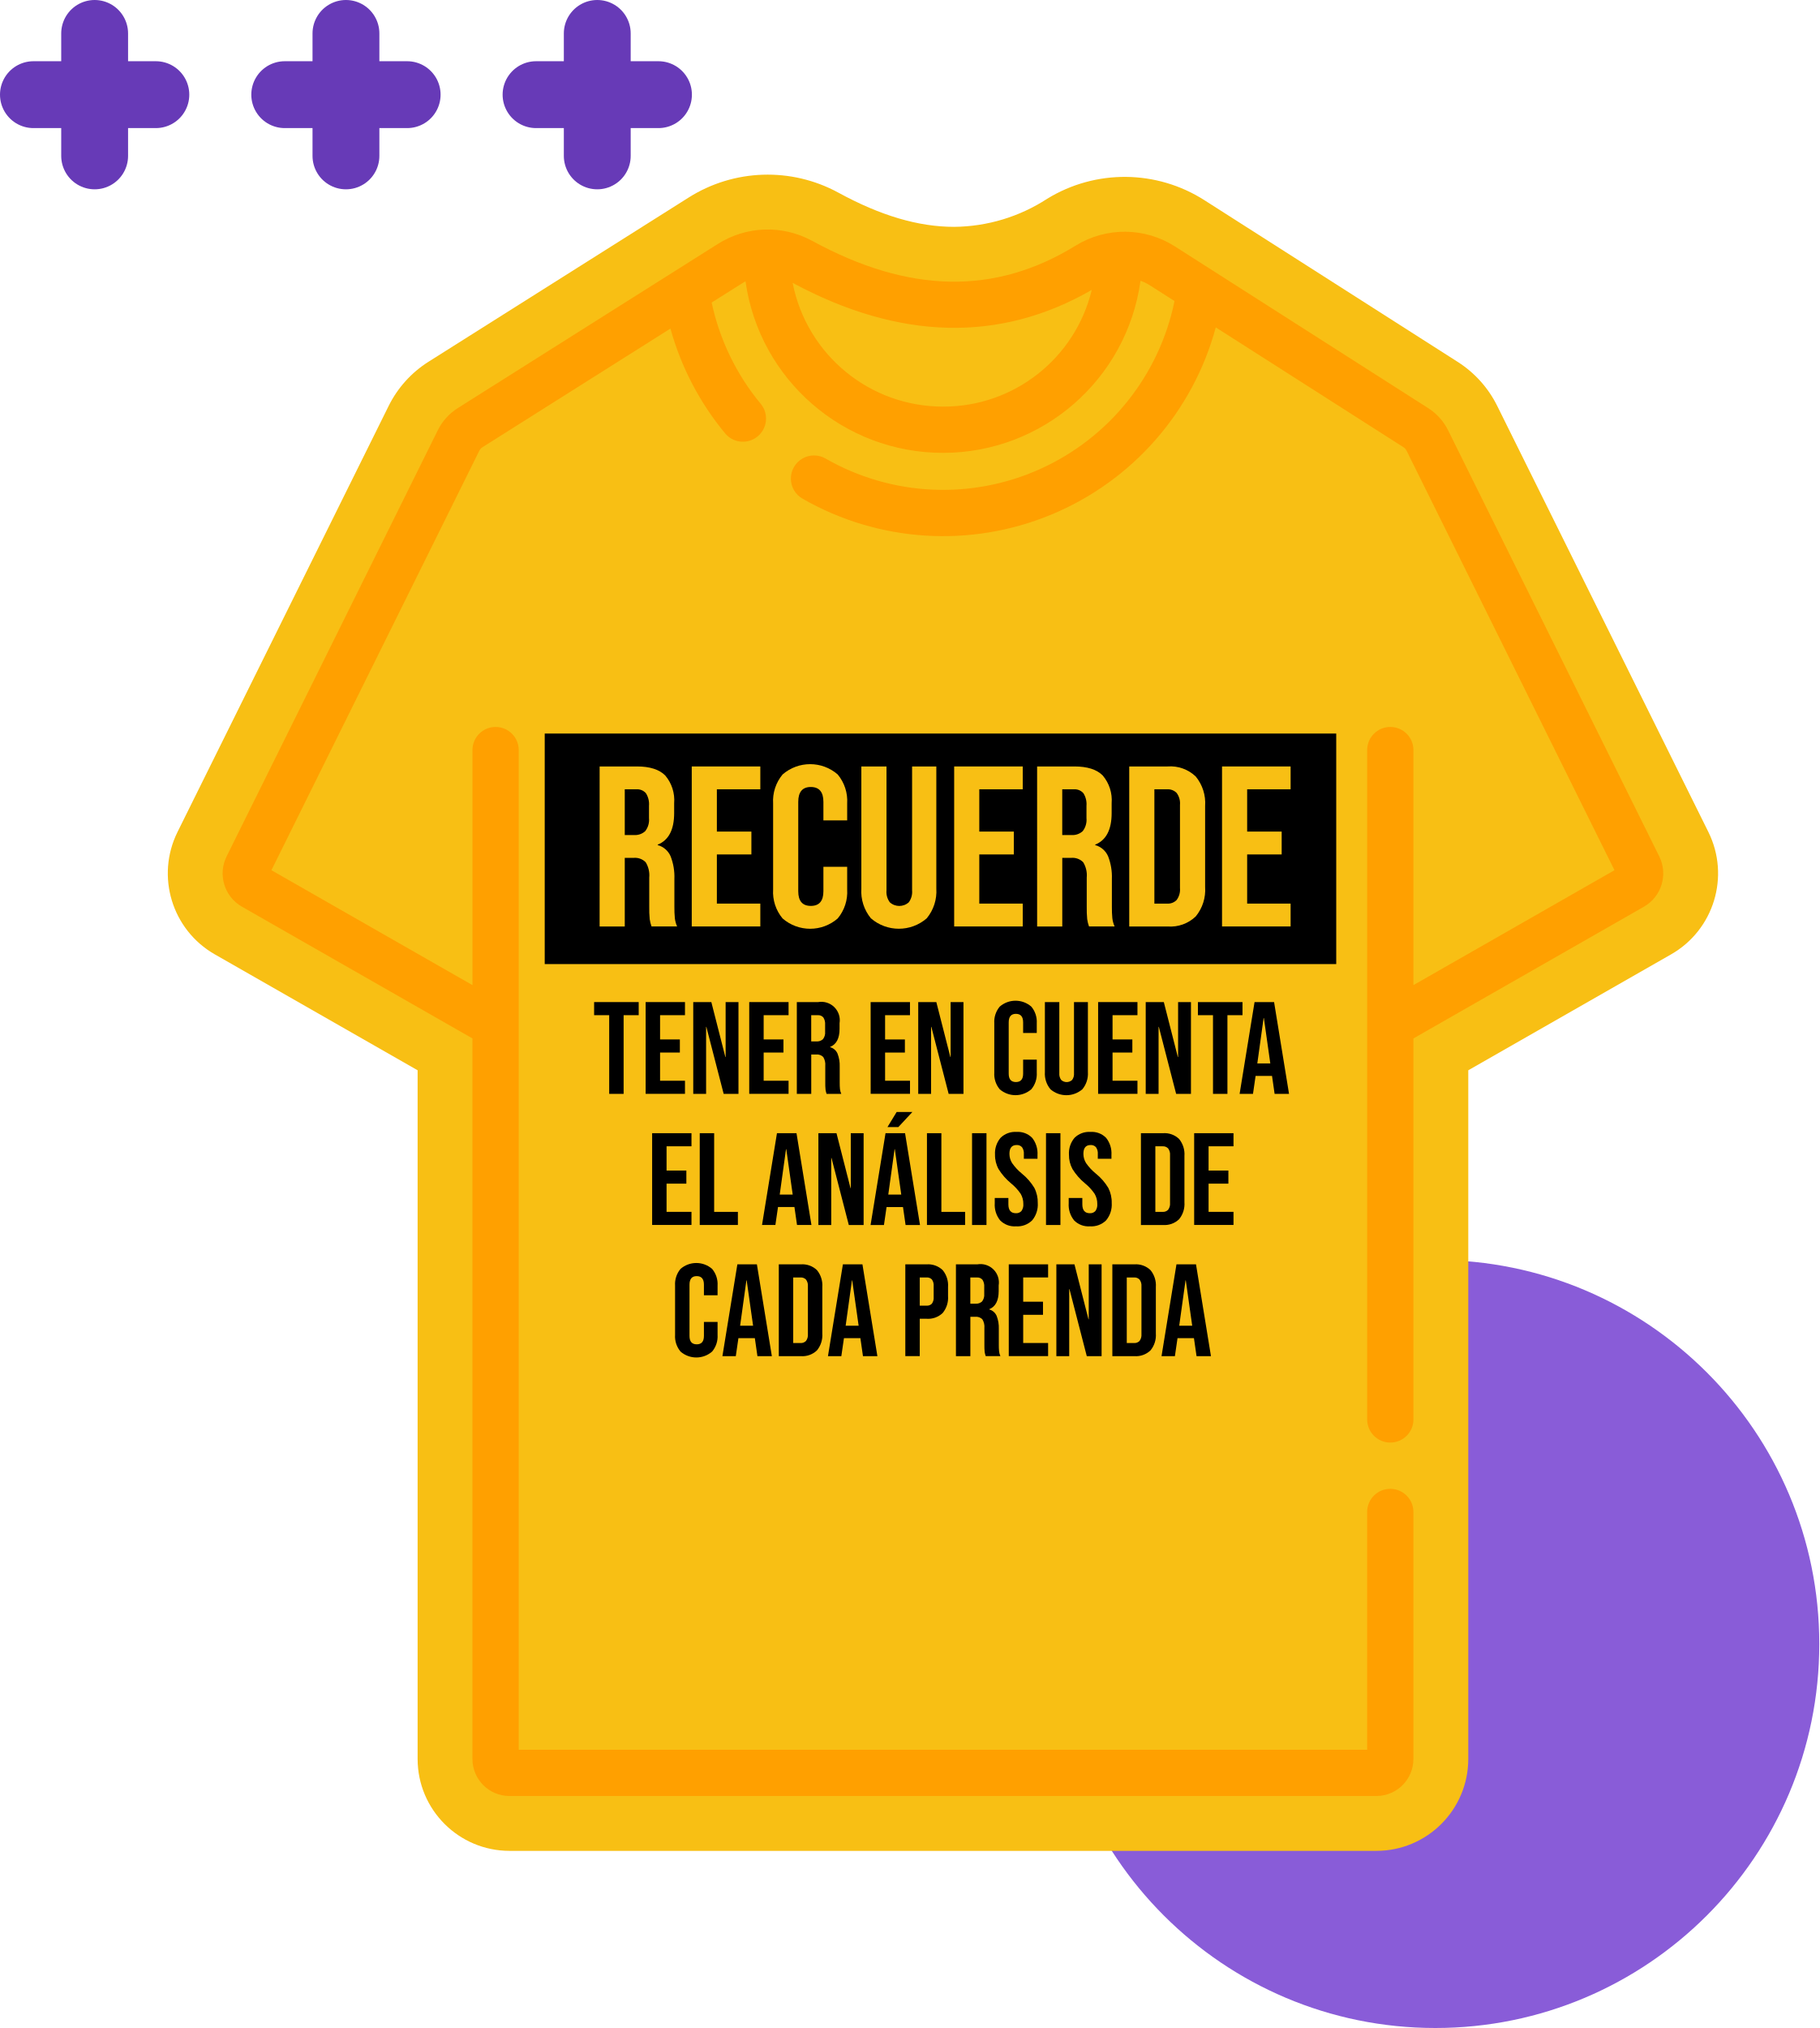
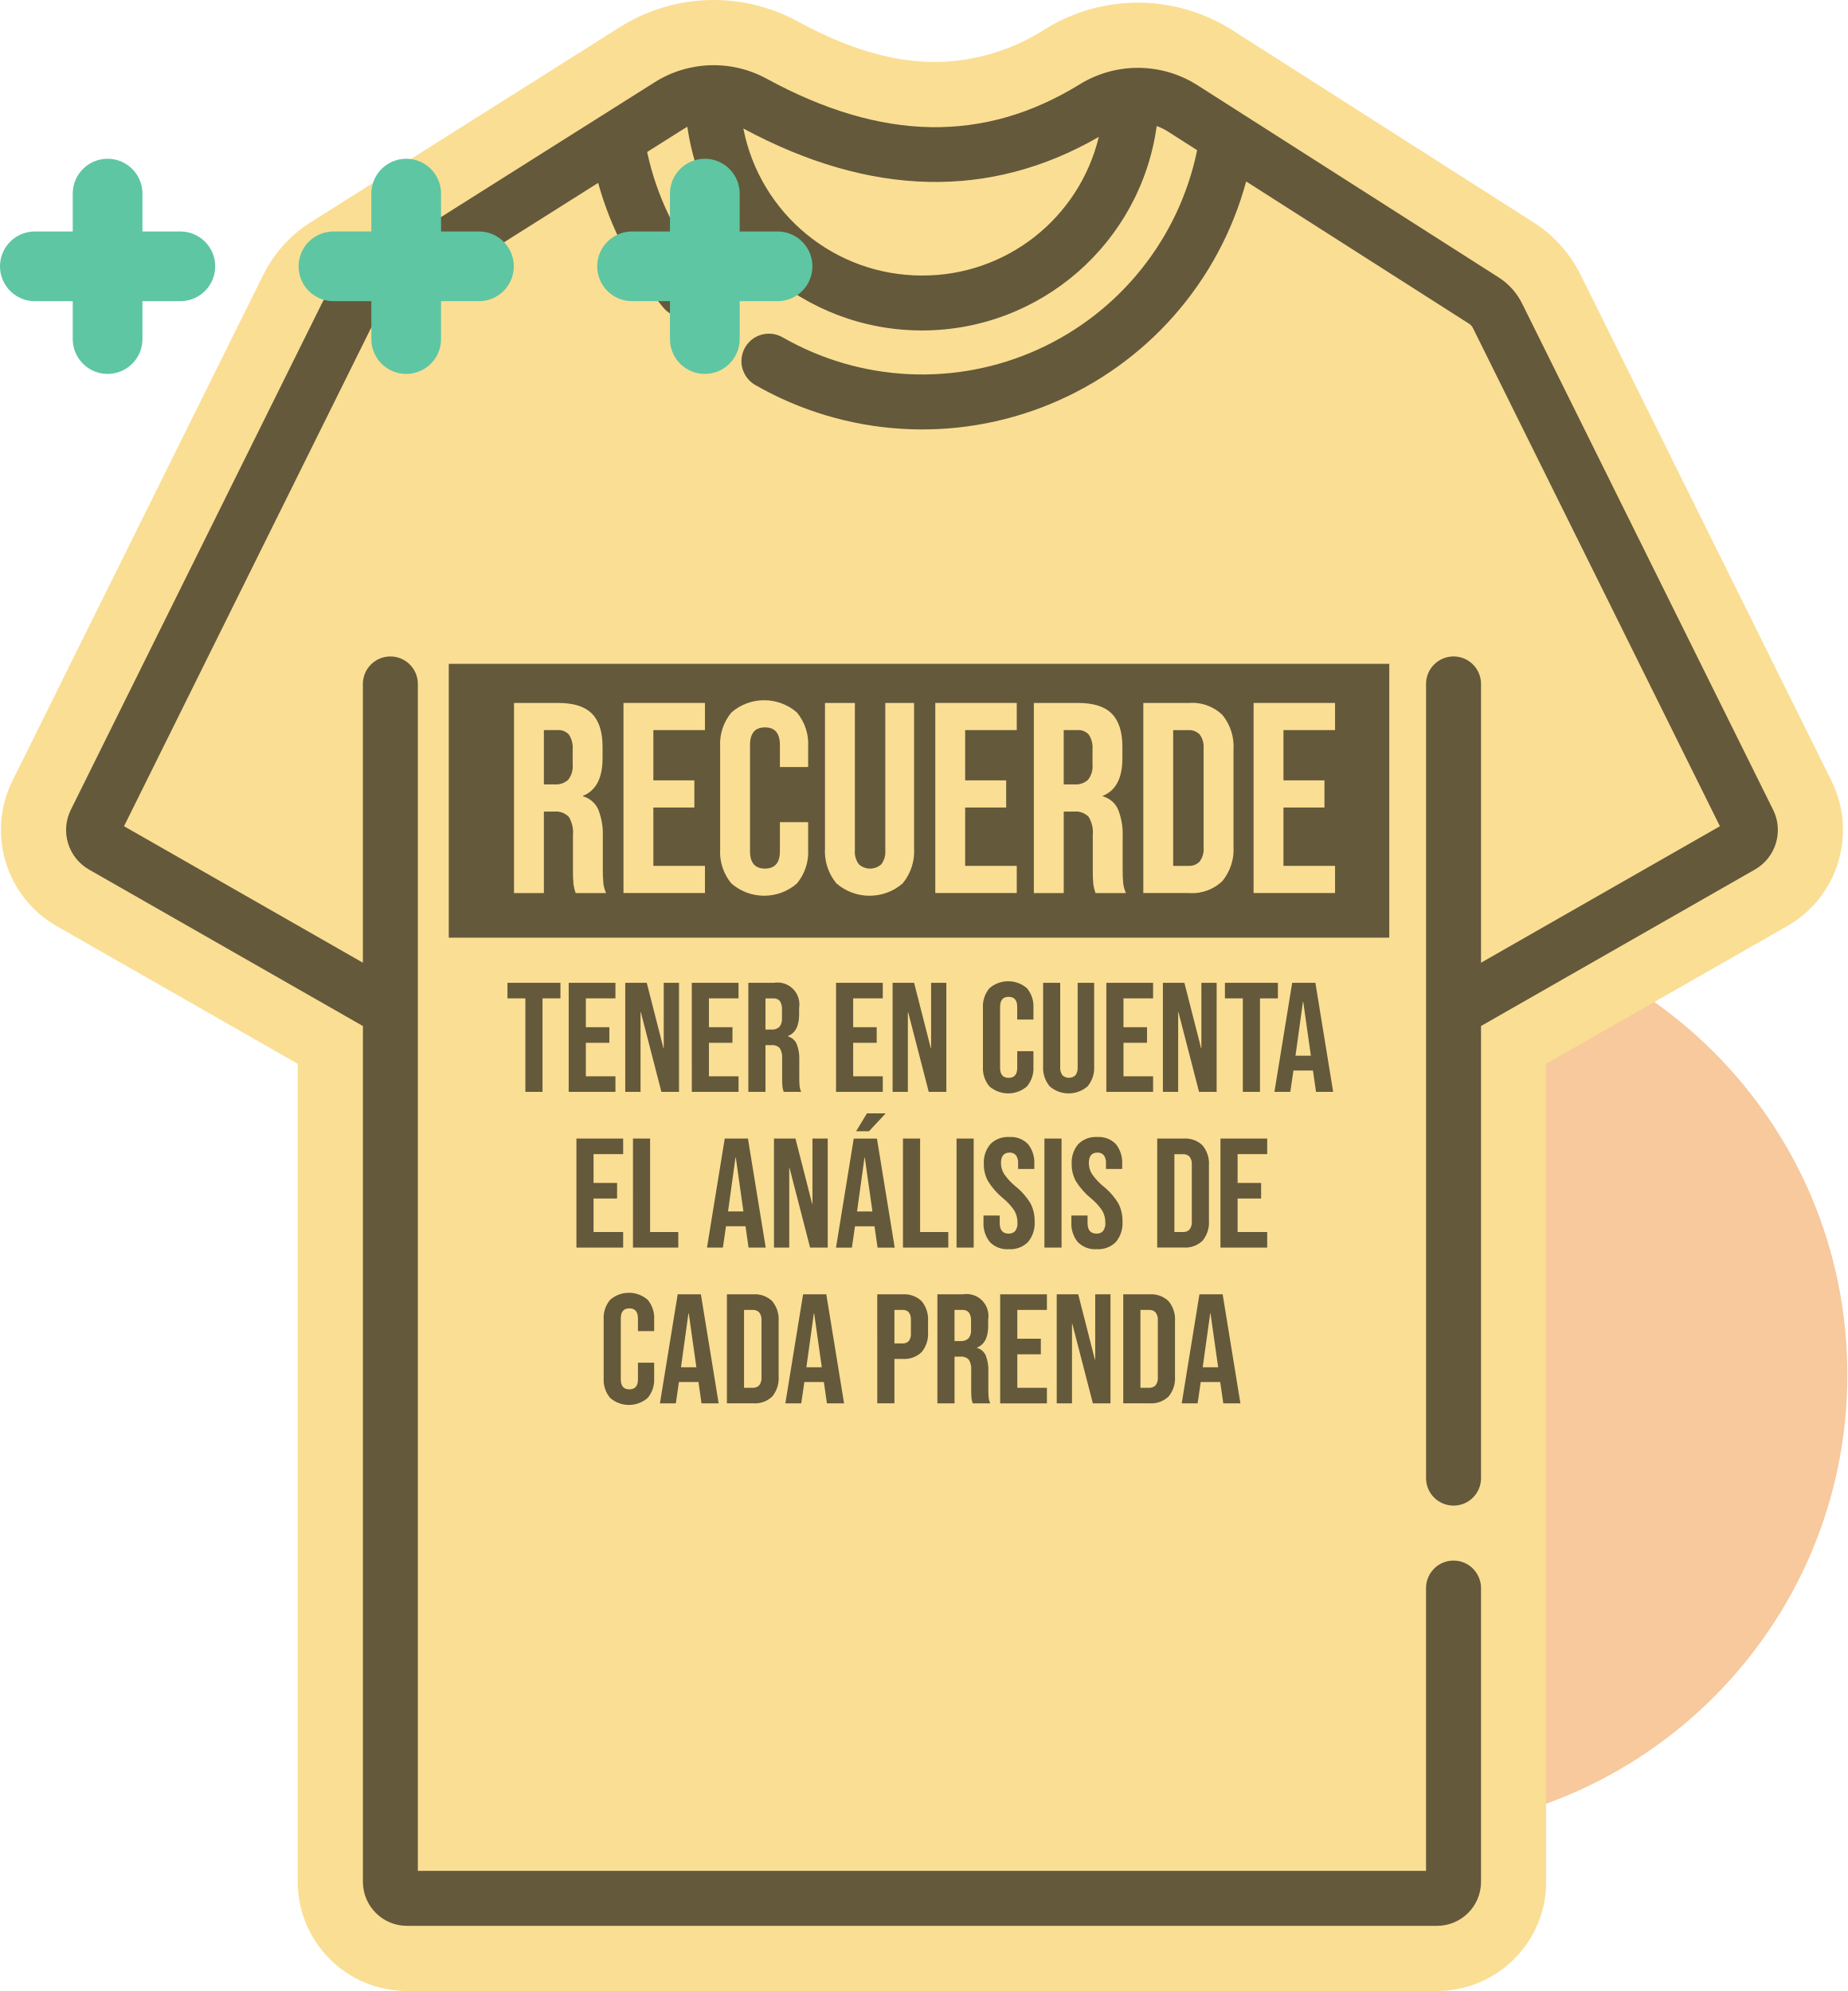
- <svg xmlns="http://www.w3.org/2000/svg" width="305.615" height="340.615" viewBox="0 0 305.615 340.615">
-   <g id="Grupo_1068240" data-name="Grupo 1068240" transform="translate(-1062.385 -3965.385)">
-     <circle id="Elipse_4839" data-name="Elipse 4839" cx="64.5" cy="64.5" r="64.5" transform="translate(1239 4177)" fill="#895cd8" />
-     <g id="Grupo_38893" data-name="Grupo 38893" transform="translate(-1819.751 3572.654)">
-       <path id="Trazado_62076" data-name="Trazado 62076" d="M2967.719,703.595a15.446,15.446,0,0,1-15.429-15.428V572.49l-34.083-19.475a15.667,15.667,0,0,1-6.257-20.536l35.478-71.575a18.471,18.471,0,0,1,6.7-7.421l43.687-27.571a24.837,24.837,0,0,1,25.152-.827c7.08,3.866,13.443,5.746,19.449,5.746a29.131,29.131,0,0,0,15.64-4.719,24.89,24.89,0,0,1,26.4.238l42.573,27.174a18.5,18.5,0,0,1,6.611,7.364l35.486,71.591a15.665,15.665,0,0,1-6.258,20.537l-34.081,19.476V688.167a15.446,15.446,0,0,1-15.428,15.428Z" transform="translate(0 0)" fill="#f8bf14" />
-       <path id="Trazado_62077" data-name="Trazado 62077" d="M3161.656,537.357l-35.484-71.588a9.27,9.27,0,0,0-3.315-3.694L3080.285,434.9a15.678,15.678,0,0,0-16.6-.168c-13.544,8.379-28.052,8.125-44.353-.775a15.629,15.629,0,0,0-15.819.533l-7.342,4.634-.026.016-36.323,22.923a9.248,9.248,0,0,0-3.354,3.719l-35.478,71.575a6.442,6.442,0,0,0,2.572,8.445l38.725,22.128V688.952a6.222,6.222,0,0,0,6.215,6.215h145.639a6.223,6.223,0,0,0,6.215-6.215V647.464a3.886,3.886,0,1,0-7.772,0V687.4H2970.062V519.5a3.886,3.886,0,0,0-7.772,0v39.475l-33.773-19.3,34.918-70.446a1.483,1.483,0,0,1,.539-.6l31.572-19.925a47.483,47.483,0,0,0,9.229,17.653,3.887,3.887,0,0,0,5.981-4.964,39.644,39.644,0,0,1-8.285-17.06l5.193-3.277c.161-.1.327-.2.494-.286a33.5,33.5,0,0,0,66.354-.1,7.933,7.933,0,0,1,1.592.779l4.122,2.63a39.681,39.681,0,0,1-58.587,26.473,3.886,3.886,0,1,0-3.867,6.741,47.447,47.447,0,0,0,69.384-28.791l31.52,20.12a1.5,1.5,0,0,1,.532.594l34.925,70.459-33.773,19.3V519.5a3.886,3.886,0,1,0-7.772,0V631.919a3.886,3.886,0,1,0,7.772,0V567.93l38.724-22.128a6.442,6.442,0,0,0,2.573-8.445Zm-120.332-75.548a25.725,25.725,0,0,1-25.25-20.784c17.967,9.661,34.863,10.059,50.251,1.182A25.61,25.61,0,0,1,3041.325,461.809Z" transform="translate(-0.786 -0.787)" fill="#ffa000" />
-       <g id="Grupo_38825" data-name="Grupo 38825" transform="translate(2981.94 560.812)">
-         <path id="Trazado_62078" data-name="Trazado 62078" d="M2990.587,575.1h-2.533v-2.2h7.489v2.2h-2.533v13.216h-2.423Z" transform="translate(-2988.054 -572.675)" />
-         <path id="Trazado_62079" data-name="Trazado 62079" d="M2997.449,572.9h6.608v2.2h-4.185v4.075h3.325v2.2h-3.325v4.735h4.185v2.2h-6.608Z" transform="translate(-2988.793 -572.675)" />
-         <path id="Trazado_62080" data-name="Trazado 62080" d="M3006.127,572.9h3.04l2.356,9.228h.044V572.9h2.159v15.418h-2.488l-2.907-11.255h-.044v11.255h-2.159Z" transform="translate(-2989.475 -572.675)" />
-         <path id="Trazado_62081" data-name="Trazado 62081" d="M3016.335,572.9h6.608v2.2h-4.185v4.075h3.325v2.2h-3.325v4.735h4.185v2.2h-6.608Z" transform="translate(-2990.278 -572.675)" />
-         <path id="Trazado_62082" data-name="Trazado 62082" d="M3025.013,572.9h3.589a3.1,3.1,0,0,1,3.591,3.545v.947q0,2.4-1.586,3.039v.044a1.894,1.894,0,0,1,1.245,1.08,5.451,5.451,0,0,1,.363,2.18v2.71a10.3,10.3,0,0,0,.044,1.068,2.646,2.646,0,0,0,.22.8h-2.467a3.506,3.506,0,0,1-.176-.7,10.539,10.539,0,0,1-.044-1.189V583.6a2.4,2.4,0,0,0-.342-1.476,1.443,1.443,0,0,0-1.177-.418h-.837v6.608h-2.423Zm3.3,6.607a1.454,1.454,0,0,0,1.09-.374,1.769,1.769,0,0,0,.363-1.256v-1.189a1.966,1.966,0,0,0-.3-1.212,1.126,1.126,0,0,0-.936-.374h-1.1v4.4Z" transform="translate(-2990.961 -572.675)" />
-         <path id="Trazado_62083" data-name="Trazado 62083" d="M3038.472,572.9h6.608v2.2H3040.9v4.075h3.325v2.2H3040.9v4.735h4.185v2.2h-6.608Z" transform="translate(-2992.02 -572.675)" />
-         <path id="Trazado_62084" data-name="Trazado 62084" d="M3047.149,572.9h3.04l2.357,9.228h.044V572.9h2.158v15.418h-2.489l-2.907-11.255h-.044v11.255h-2.159Z" transform="translate(-2992.702 -572.675)" />
-         <path id="Trazado_62085" data-name="Trazado 62085" d="M3061.928,587.524a3.977,3.977,0,0,1-.914-2.8v-8.281a3.979,3.979,0,0,1,.914-2.8,4.05,4.05,0,0,1,5.309,0,3.978,3.978,0,0,1,.914,2.8v1.629h-2.291v-1.784q0-1.432-1.211-1.432t-1.212,1.432V584.9q0,1.411,1.212,1.411t1.211-1.411v-2.356h2.291v2.18a3.976,3.976,0,0,1-.914,2.8,4.05,4.05,0,0,1-5.309,0Z" transform="translate(-2993.792 -572.656)" />
-         <path id="Trazado_62086" data-name="Trazado 62086" d="M3071.167,587.532a4.081,4.081,0,0,1-.925-2.875V572.9h2.423v11.938a1.677,1.677,0,0,0,.32,1.145,1.359,1.359,0,0,0,1.827,0,1.674,1.674,0,0,0,.32-1.145V572.9h2.335v11.761a4.082,4.082,0,0,1-.925,2.875,4.1,4.1,0,0,1-5.374,0Z" transform="translate(-2994.518 -572.675)" />
-         <path id="Trazado_62087" data-name="Trazado 62087" d="M3079.948,572.9h6.608v2.2h-4.185v4.075h3.326v2.2h-3.326v4.735h4.185v2.2h-6.608Z" transform="translate(-2995.282 -572.675)" />
-         <path id="Trazado_62088" data-name="Trazado 62088" d="M3088.626,572.9h3.04l2.356,9.228h.044V572.9h2.159v15.418h-2.489l-2.907-11.255h-.044v11.255h-2.159Z" transform="translate(-2995.964 -572.675)" />
-         <path id="Trazado_62089" data-name="Trazado 62089" d="M3100.674,575.1h-2.532v-2.2h7.489v2.2H3103.1v13.216h-2.423Z" transform="translate(-2996.712 -572.675)" />
-         <path id="Trazado_62090" data-name="Trazado 62090" d="M3108.255,572.9h3.281l2.512,15.418h-2.423l-.441-3.062v.043h-2.753l-.439,3.018h-2.247ZM3110.9,583.2l-1.079-7.621h-.044l-1.057,7.621Z" transform="translate(-2997.311 -572.675)" />
-         <path id="Trazado_62091" data-name="Trazado 62091" d="M2998.633,596.8h6.608V599h-4.185v4.075h3.325v2.2h-3.325v4.736h4.185v2.2h-6.608Z" transform="translate(-2988.886 -574.555)" />
-         <path id="Trazado_62092" data-name="Trazado 62092" d="M3007.311,596.8h2.422v13.216h3.987v2.2h-6.409Z" transform="translate(-2989.568 -574.555)" />
-         <path id="Trazado_62093" data-name="Trazado 62093" d="M3021.178,596.8h3.281l2.511,15.418h-2.423l-.441-3.062v.044h-2.753l-.44,3.017h-2.246Zm2.643,10.308-1.079-7.621h-.044l-1.057,7.621Z" transform="translate(-2990.462 -574.555)" />
-         <path id="Trazado_62094" data-name="Trazado 62094" d="M3028.945,596.8h3.04l2.357,9.228h.044V596.8h2.157V612.22h-2.489l-2.907-11.255h-.044V612.22h-2.159Z" transform="translate(-2991.27 -574.555)" />
-         <path id="Trazado_62095" data-name="Trazado 62095" d="M3040.972,596.5h3.281l2.511,15.418h-2.423l-.441-3.062v.044h-2.753l-.44,3.017h-2.246Zm1.871-3.568h2.643l-2.357,2.533H3041.3Zm.771,13.876-1.079-7.621h-.045l-1.057,7.621Z" transform="translate(-2992.019 -574.25)" />
-         <path id="Trazado_62096" data-name="Trazado 62096" d="M3048.739,596.8h2.423v13.216h3.986v2.2h-6.409Z" transform="translate(-2992.827 -574.555)" />
-         <path id="Trazado_62097" data-name="Trazado 62097" d="M3056.963,596.8h2.423V612.22h-2.423Z" transform="translate(-2993.474 -574.555)" />
-         <path id="Trazado_62098" data-name="Trazado 62098" d="M3062,611.42a4.156,4.156,0,0,1-.9-2.875v-.881h2.29v1.058q0,1.5,1.255,1.5a1.178,1.178,0,0,0,.936-.364,1.763,1.763,0,0,0,.32-1.178,3.279,3.279,0,0,0-.44-1.707,8.186,8.186,0,0,0-1.63-1.773,9.768,9.768,0,0,1-2.093-2.39,4.876,4.876,0,0,1-.594-2.411,4.018,4.018,0,0,1,.925-2.831,3.475,3.475,0,0,1,2.687-1,3.343,3.343,0,0,1,2.633,1,4.191,4.191,0,0,1,.892,2.875v.638h-2.292v-.792a1.764,1.764,0,0,0-.309-1.156,1.116,1.116,0,0,0-.9-.364q-1.212,0-1.213,1.476a2.9,2.9,0,0,0,.453,1.564,8.647,8.647,0,0,0,1.641,1.763,9.086,9.086,0,0,1,2.093,2.4,5.336,5.336,0,0,1,.572,2.533,4.134,4.134,0,0,1-.935,2.908,3.522,3.522,0,0,1-2.721,1.013A3.405,3.405,0,0,1,3062,611.42Z" transform="translate(-2993.799 -574.536)" />
-         <path id="Trazado_62099" data-name="Trazado 62099" d="M3070.445,596.8h2.423V612.22h-2.423Z" transform="translate(-2994.534 -574.555)" />
-         <path id="Trazado_62100" data-name="Trazado 62100" d="M3075.484,611.42a4.149,4.149,0,0,1-.9-2.875v-.881h2.29v1.058q0,1.5,1.256,1.5a1.177,1.177,0,0,0,.935-.364,1.761,1.761,0,0,0,.32-1.178,3.267,3.267,0,0,0-.44-1.707,8.179,8.179,0,0,0-1.63-1.773,9.768,9.768,0,0,1-2.093-2.39,4.886,4.886,0,0,1-.594-2.411,4.018,4.018,0,0,1,.925-2.831,3.473,3.473,0,0,1,2.687-1,3.34,3.34,0,0,1,2.632,1,4.186,4.186,0,0,1,.892,2.875v.638h-2.291v-.792a1.772,1.772,0,0,0-.308-1.156,1.119,1.119,0,0,0-.9-.364q-1.212,0-1.212,1.476a2.913,2.913,0,0,0,.451,1.564,8.635,8.635,0,0,0,1.641,1.763,9.075,9.075,0,0,1,2.093,2.4,5.33,5.33,0,0,1,.572,2.533,4.134,4.134,0,0,1-.936,2.908,3.521,3.521,0,0,1-2.721,1.013A3.4,3.4,0,0,1,3075.484,611.42Z" transform="translate(-2994.86 -574.536)" />
-         <path id="Trazado_62101" data-name="Trazado 62101" d="M3087.753,596.8h3.7a3.526,3.526,0,0,1,2.709.969,4.026,4.026,0,0,1,.9,2.841v7.8a4.026,4.026,0,0,1-.9,2.841,3.526,3.526,0,0,1-2.709.969h-3.7Zm3.656,13.216a1.168,1.168,0,0,0,.914-.353,1.68,1.68,0,0,0,.32-1.145V600.5a1.678,1.678,0,0,0-.32-1.144,1.171,1.171,0,0,0-.914-.353h-1.233v11.014Z" transform="translate(-2995.896 -574.555)" />
-         <path id="Trazado_62102" data-name="Trazado 62102" d="M3097.459,596.8h6.608V599h-4.185v4.075h3.325v2.2h-3.325v4.736h4.185v2.2h-6.608Z" transform="translate(-2996.659 -574.555)" />
-         <path id="Trazado_62103" data-name="Trazado 62103" d="M3003.73,635.337a3.969,3.969,0,0,1-.915-2.8v-8.281a3.972,3.972,0,0,1,.915-2.8,4.048,4.048,0,0,1,5.308,0,3.976,3.976,0,0,1,.915,2.8v1.63h-2.292V624.1q0-1.43-1.211-1.432t-1.212,1.432v8.613q0,1.41,1.212,1.41t1.211-1.41V630.36h2.292v2.18a3.973,3.973,0,0,1-.915,2.8,4.046,4.046,0,0,1-5.308,0Z" transform="translate(-2989.215 -576.417)" />
-         <path id="Trazado_62104" data-name="Trazado 62104" d="M3013.958,620.709h3.281l2.512,15.418h-2.423l-.44-3.062v.044h-2.754l-.44,3.017h-2.247Zm2.642,10.308-1.079-7.621h-.044l-1.057,7.621Z" transform="translate(-2989.894 -576.435)" />
-         <path id="Trazado_62105" data-name="Trazado 62105" d="M3021.726,620.709h3.7a3.531,3.531,0,0,1,2.71.969,4.026,4.026,0,0,1,.9,2.841v7.8a4.029,4.029,0,0,1-.9,2.841,3.531,3.531,0,0,1-2.71.968h-3.7Zm3.655,13.216a1.168,1.168,0,0,0,.915-.353,1.681,1.681,0,0,0,.319-1.145v-8.018a1.681,1.681,0,0,0-.319-1.145,1.174,1.174,0,0,0-.915-.352h-1.233v11.013Z" transform="translate(-2990.702 -576.435)" />
-         <path id="Trazado_62106" data-name="Trazado 62106" d="M3033.2,620.709h3.282l2.511,15.418h-2.423l-.44-3.062v.044h-2.754l-.439,3.017h-2.247Zm2.642,10.308-1.079-7.621h-.044l-1.057,7.621Z" transform="translate(-2991.407 -576.435)" />
-         <path id="Trazado_62107" data-name="Trazado 62107" d="M3044.795,620.709h3.568a3.531,3.531,0,0,1,2.709.969,4.022,4.022,0,0,1,.9,2.841v1.519a4.022,4.022,0,0,1-.9,2.841,3.531,3.531,0,0,1-2.709.969h-1.145v6.277h-2.423Zm3.568,6.938a1.14,1.14,0,0,0,.893-.33,1.677,1.677,0,0,0,.3-1.124v-1.827a1.677,1.677,0,0,0-.3-1.124,1.14,1.14,0,0,0-.893-.33h-1.145v4.735Z" transform="translate(-2992.517 -576.435)" />
-         <path id="Trazado_62108" data-name="Trazado 62108" d="M3054.022,620.709h3.591a3.1,3.1,0,0,1,3.59,3.546v.947q0,2.4-1.585,3.04v.044a1.893,1.893,0,0,1,1.244,1.079,5.436,5.436,0,0,1,.364,2.181v2.709a10.02,10.02,0,0,0,.044,1.068,2.64,2.64,0,0,0,.22.8h-2.467a3.5,3.5,0,0,1-.176-.7,10.55,10.55,0,0,1-.044-1.189v-2.82a2.392,2.392,0,0,0-.342-1.475,1.443,1.443,0,0,0-1.177-.419h-.838v6.608h-2.423Zm3.3,6.608a1.46,1.46,0,0,0,1.091-.374,1.774,1.774,0,0,0,.363-1.257V624.5a1.957,1.957,0,0,0-.3-1.211,1.121,1.121,0,0,0-.935-.374h-1.1v4.4Z" transform="translate(-2993.242 -576.435)" />
-         <path id="Trazado_62109" data-name="Trazado 62109" d="M3063.656,620.709h6.608v2.2h-4.185v4.074h3.326v2.2h-3.326v4.736h4.185v2.2h-6.608Z" transform="translate(-2994 -576.435)" />
-         <path id="Trazado_62110" data-name="Trazado 62110" d="M3072.334,620.709h3.04l2.356,9.229h.044v-9.229h2.159v15.418h-2.489l-2.907-11.254h-.044v11.254h-2.159Z" transform="translate(-2994.683 -576.435)" />
-         <path id="Trazado_62111" data-name="Trazado 62111" d="M3082.542,620.709h3.7a3.53,3.53,0,0,1,2.709.969,4.027,4.027,0,0,1,.9,2.841v7.8a4.03,4.03,0,0,1-.9,2.841,3.53,3.53,0,0,1-2.709.968h-3.7Zm3.656,13.216a1.167,1.167,0,0,0,.914-.353,1.681,1.681,0,0,0,.32-1.145v-8.018a1.681,1.681,0,0,0-.32-1.145,1.173,1.173,0,0,0-.914-.352h-1.233v11.013Z" transform="translate(-2995.486 -576.435)" />
-         <path id="Trazado_62112" data-name="Trazado 62112" d="M3094.018,620.709h3.282l2.512,15.418h-2.423l-.441-3.062v.044h-2.753l-.44,3.017h-2.246Zm2.644,10.308-1.079-7.621h-.044l-1.058,7.621Z" transform="translate(-2996.191 -576.435)" />
+ <svg xmlns="http://www.w3.org/2000/svg" width="297.626" height="320.828" viewBox="0 0 297.626 320.828">
+   <g id="Grupo_1204765" data-name="Grupo 1204765" transform="translate(-1123.374 -31641)">
+     <circle id="Elipse_4839" data-name="Elipse 4839" cx="73.5" cy="73.5" r="73.5" transform="translate(1274 31789)" fill="#f7c99c" />
+     <g id="Grupo_38893" data-name="Grupo 38893" transform="translate(1123.52 31641)">
+       <path id="Trazado_62076" data-name="Trazado 62076" d="M2975.729,742.89a17.6,17.6,0,0,1-17.582-17.581V593.486l-38.84-22.194a17.853,17.853,0,0,1-7.13-23.4l40.43-81.565a21.049,21.049,0,0,1,7.631-8.456l49.785-31.42a28.3,28.3,0,0,1,28.663-.943c8.069,4.406,15.32,6.548,22.164,6.548a33.2,33.2,0,0,0,17.823-5.378,28.365,28.365,0,0,1,30.088.271l48.515,30.967a21.082,21.082,0,0,1,7.533,8.392l40.438,81.583a17.852,17.852,0,0,1-7.131,23.4l-38.839,22.195V725.309A17.6,17.6,0,0,1,3141.7,742.89Z" transform="translate(-2910.325 -422.063)" fill="#fade93" />
+       <path id="Trazado_62077" data-name="Trazado 62077" d="M3195.341,552.053l-40.437-81.58a10.563,10.563,0,0,0-3.778-4.209L3102.611,435.3a17.865,17.865,0,0,0-18.913-.191c-15.434,9.548-31.968,9.259-50.543-.883a17.811,17.811,0,0,0-18.027.607l-8.367,5.281-.029.018-41.393,26.123a10.537,10.537,0,0,0-3.822,4.238l-40.43,81.565a7.341,7.341,0,0,0,2.931,9.624l44.13,25.217V724.808a7.09,7.09,0,0,0,7.083,7.083H3141.2a7.091,7.091,0,0,0,7.083-7.083V677.529a4.429,4.429,0,1,0-8.857,0v45.5H2977V531.707a4.429,4.429,0,0,0-8.857,0v44.985L2929.66,554.7l39.792-80.279a1.69,1.69,0,0,1,.615-.68l35.979-22.706a54.109,54.109,0,0,0,10.517,20.117,4.429,4.429,0,0,0,6.816-5.657,45.179,45.179,0,0,1-9.441-19.441l5.918-3.735c.183-.115.373-.224.563-.325a38.177,38.177,0,0,0,75.615-.119,9.039,9.039,0,0,1,1.814.887l4.7,3a45.22,45.22,0,0,1-66.765,30.168,4.428,4.428,0,1,0-4.406,7.682,54.07,54.07,0,0,0,79.068-32.81l35.92,22.928a1.715,1.715,0,0,1,.607.677l39.8,80.294-38.487,21.992V531.705a4.429,4.429,0,0,0-8.857,0V659.814a4.429,4.429,0,0,0,8.857,0V586.893l44.129-25.217a7.341,7.341,0,0,0,2.932-9.624ZM3058.214,465.96a29.316,29.316,0,0,1-28.774-23.685c20.475,11.01,39.729,11.463,57.265,1.347A29.185,29.185,0,0,1,3058.214,465.96Z" transform="translate(-2909.825 -421.563)" fill="#64593b" />
+       <g id="Grupo_38825" data-name="Grupo 38825" transform="translate(81.612 158.115)">
+         <path id="Trazado_62078" data-name="Trazado 62078" d="M2990.94,575.405h-2.887V572.9h8.534v2.509H2993.7v15.06h-2.761Z" transform="translate(-2988.054 -572.644)" fill="#64593b" />
+         <path id="Trazado_62079" data-name="Trazado 62079" d="M2997.449,572.9h7.53v2.509h-4.769v4.644H3004v2.51h-3.789v5.4h4.769v2.51h-7.53Z" transform="translate(-2987.585 -572.644)" fill="#64593b" />
+         <path id="Trazado_62080" data-name="Trazado 62080" d="M3006.127,572.9h3.464l2.685,10.516h.05V572.9h2.46v17.57h-2.835l-3.312-12.826h-.051v12.826h-2.46Z" transform="translate(-2987.151 -572.644)" fill="#64593b" />
+         <path id="Trazado_62081" data-name="Trazado 62081" d="M3016.335,572.9h7.53v2.509H3019.1v4.644h3.789v2.51H3019.1v5.4h4.769v2.51h-7.53Z" transform="translate(-2986.641 -572.644)" fill="#64593b" />
+         <path id="Trazado_62082" data-name="Trazado 62082" d="M3025.013,572.9h4.09a3.529,3.529,0,0,1,4.092,4.04v1.079q0,2.737-1.807,3.464v.05a2.158,2.158,0,0,1,1.419,1.231,6.212,6.212,0,0,1,.414,2.484v3.088a11.716,11.716,0,0,0,.05,1.217,3.008,3.008,0,0,0,.251.917h-2.812a4.008,4.008,0,0,1-.2-.8,11.994,11.994,0,0,1-.051-1.356v-3.213a2.73,2.73,0,0,0-.389-1.682,1.643,1.643,0,0,0-1.342-.477h-.954v7.53h-2.761Zm3.765,7.529a1.656,1.656,0,0,0,1.241-.426,2.017,2.017,0,0,0,.414-1.431v-1.355a2.241,2.241,0,0,0-.338-1.381,1.283,1.283,0,0,0-1.067-.426h-1.254v5.02Z" transform="translate(-2986.208 -572.644)" fill="#64593b" />
+         <path id="Trazado_62083" data-name="Trazado 62083" d="M3038.472,572.9H3046v2.509h-4.769v4.644h3.79v2.51h-3.79v5.4H3046v2.51h-7.53Z" transform="translate(-2985.536 -572.644)" fill="#64593b" />
+         <path id="Trazado_62084" data-name="Trazado 62084" d="M3047.149,572.9h3.464l2.686,10.516h.05V572.9h2.459v17.57h-2.836l-3.313-12.826h-.05v12.826h-2.46Z" transform="translate(-2985.102 -572.644)" fill="#64593b" />
+         <path id="Trazado_62085" data-name="Trazado 62085" d="M3062.055,589.6a4.532,4.532,0,0,1-1.042-3.188v-9.437a4.534,4.534,0,0,1,1.042-3.189,4.615,4.615,0,0,1,6.05,0,4.532,4.532,0,0,1,1.041,3.189v1.856h-2.611V576.8q0-1.632-1.38-1.632t-1.381,1.632v9.814q0,1.608,1.381,1.607t1.38-1.607v-2.685h2.611v2.484a4.531,4.531,0,0,1-1.041,3.188,4.615,4.615,0,0,1-6.05,0Z" transform="translate(-2984.41 -572.656)" fill="#64593b" />
+         <path id="Trazado_62086" data-name="Trazado 62086" d="M3071.3,589.574a4.65,4.65,0,0,1-1.054-3.276V572.9H3073v13.6a1.912,1.912,0,0,0,.364,1.305,1.549,1.549,0,0,0,2.082,0,1.91,1.91,0,0,0,.364-1.305V572.9h2.66v13.4a4.65,4.65,0,0,1-1.054,3.276,4.675,4.675,0,0,1-6.124,0Z" transform="translate(-2983.949 -572.644)" fill="#64593b" />
+         <path id="Trazado_62087" data-name="Trazado 62087" d="M3079.948,572.9h7.53v2.509h-4.769v4.644h3.791v2.51h-3.791v5.4h4.769v2.51h-7.53Z" transform="translate(-2983.464 -572.644)" fill="#64593b" />
+         <path id="Trazado_62088" data-name="Trazado 62088" d="M3088.626,572.9h3.464l2.685,10.516h.05V572.9h2.46v17.57h-2.836l-3.312-12.826h-.051v12.826h-2.46Z" transform="translate(-2983.031 -572.644)" fill="#64593b" />
+         <path id="Trazado_62089" data-name="Trazado 62089" d="M3101.027,575.405h-2.886V572.9h8.534v2.509h-2.886v15.06h-2.762Z" transform="translate(-2982.555 -572.644)" fill="#64593b" />
+         <path id="Trazado_62090" data-name="Trazado 62090" d="M3108.6,572.9h3.739l2.862,17.57h-2.761l-.5-3.489v.049H3108.8l-.5,3.44h-2.561Zm3.011,11.747-1.229-8.685h-.05l-1.2,8.685Z" transform="translate(-2982.176 -572.644)" fill="#64593b" />
+         <path id="Trazado_62091" data-name="Trazado 62091" d="M2998.633,596.8h7.53v2.509h-4.769v4.644h3.79v2.51h-3.79v5.4h4.769v2.509h-7.53Z" transform="translate(-2987.526 -571.45)" fill="#64593b" />
+         <path id="Trazado_62092" data-name="Trazado 62092" d="M3007.311,596.8h2.76v15.06h4.543v2.509h-7.3Z" transform="translate(-2987.092 -571.45)" fill="#64593b" />
+         <path id="Trazado_62093" data-name="Trazado 62093" d="M3021.528,596.8h3.739l2.862,17.57h-2.761l-.5-3.489v.05h-3.137l-.5,3.439h-2.56Zm3.011,11.747-1.229-8.685h-.05l-1.2,8.685Z" transform="translate(-2986.525 -571.45)" fill="#64593b" />
+         <path id="Trazado_62094" data-name="Trazado 62094" d="M3028.945,596.8h3.464l2.686,10.516h.051V596.8h2.458v17.57h-2.836l-3.312-12.826h-.05v12.826h-2.46Z" transform="translate(-2986.011 -571.45)" fill="#64593b" />
+         <path id="Trazado_62095" data-name="Trazado 62095" d="M3041.322,597h3.739l2.862,17.57h-2.761l-.5-3.489v.05h-3.137l-.5,3.439h-2.56Zm2.133-4.067h3.012l-2.686,2.886H3041.7Zm.879,15.813-1.229-8.685h-.051l-1.2,8.685Z" transform="translate(-2985.536 -571.643)" fill="#64593b" />
+         <path id="Trazado_62096" data-name="Trazado 62096" d="M3048.739,596.8h2.761v15.06h4.542v2.509h-7.3Z" transform="translate(-2985.023 -571.45)" fill="#64593b" />
+         <path id="Trazado_62097" data-name="Trazado 62097" d="M3056.963,596.8h2.761v17.57h-2.761Z" transform="translate(-2984.613 -571.45)" fill="#64593b" />
+         <path id="Trazado_62098" data-name="Trazado 62098" d="M3062.127,613.493a4.735,4.735,0,0,1-1.028-3.277v-1h2.61v1.205q0,1.707,1.43,1.707a1.342,1.342,0,0,0,1.067-.415,2.009,2.009,0,0,0,.365-1.343,3.735,3.735,0,0,0-.5-1.946,9.322,9.322,0,0,0-1.857-2.02,11.128,11.128,0,0,1-2.385-2.723,5.561,5.561,0,0,1-.677-2.748,4.579,4.579,0,0,1,1.054-3.227,3.961,3.961,0,0,1,3.062-1.141,3.81,3.81,0,0,1,3,1.141,4.777,4.777,0,0,1,1.017,3.277v.727h-2.611v-.9a2.013,2.013,0,0,0-.351-1.318,1.273,1.273,0,0,0-1.028-.415q-1.381,0-1.382,1.682a3.308,3.308,0,0,0,.516,1.782,9.853,9.853,0,0,0,1.87,2.009,10.362,10.362,0,0,1,2.385,2.736,6.083,6.083,0,0,1,.652,2.886,4.711,4.711,0,0,1-1.066,3.314,4.013,4.013,0,0,1-3.1,1.154A3.88,3.88,0,0,1,3062.127,613.493Z" transform="translate(-2984.406 -571.462)" fill="#64593b" />
+         <path id="Trazado_62099" data-name="Trazado 62099" d="M3070.445,596.8h2.761v17.57h-2.761Z" transform="translate(-2983.939 -571.45)" fill="#64593b" />
+         <path id="Trazado_62100" data-name="Trazado 62100" d="M3075.61,613.493a4.726,4.726,0,0,1-1.029-3.277v-1h2.61v1.205q0,1.707,1.431,1.707a1.341,1.341,0,0,0,1.066-.415,2.007,2.007,0,0,0,.364-1.343,3.724,3.724,0,0,0-.5-1.946,9.315,9.315,0,0,0-1.857-2.02,11.121,11.121,0,0,1-2.385-2.723,5.568,5.568,0,0,1-.676-2.748,4.579,4.579,0,0,1,1.054-3.227,3.959,3.959,0,0,1,3.062-1.141,3.806,3.806,0,0,1,3,1.141,4.771,4.771,0,0,1,1.017,3.277v.727h-2.611v-.9a2.019,2.019,0,0,0-.351-1.318,1.275,1.275,0,0,0-1.029-.415q-1.381,0-1.381,1.682a3.319,3.319,0,0,0,.514,1.782,9.851,9.851,0,0,0,1.87,2.009,10.345,10.345,0,0,1,2.385,2.736,6.074,6.074,0,0,1,.652,2.886,4.711,4.711,0,0,1-1.067,3.314,4.013,4.013,0,0,1-3.1,1.154A3.877,3.877,0,0,1,3075.61,613.493Z" transform="translate(-2983.732 -571.462)" fill="#64593b" />
+         <path id="Trazado_62101" data-name="Trazado 62101" d="M3087.753,596.8h4.217a4.02,4.02,0,0,1,3.087,1.1,4.586,4.586,0,0,1,1.028,3.238v8.885a4.586,4.586,0,0,1-1.028,3.238,4.02,4.02,0,0,1-3.087,1.1h-4.217Zm4.167,15.06a1.33,1.33,0,0,0,1.041-.4,1.915,1.915,0,0,0,.365-1.305v-9.138a1.913,1.913,0,0,0-.365-1.3,1.334,1.334,0,0,0-1.041-.4h-1.4v12.551Z" transform="translate(-2983.074 -571.45)" fill="#64593b" />
+         <path id="Trazado_62102" data-name="Trazado 62102" d="M3097.459,596.8h7.53v2.509h-4.769v4.644h3.789v2.51h-3.789v5.4h4.769v2.509h-7.53Z" transform="translate(-2982.59 -571.45)" fill="#64593b" />
+         <path id="Trazado_62103" data-name="Trazado 62103" d="M3003.857,637.412a4.524,4.524,0,0,1-1.042-3.188v-9.437a4.527,4.527,0,0,1,1.042-3.187,4.613,4.613,0,0,1,6.049,0,4.531,4.531,0,0,1,1.042,3.188v1.857h-2.611v-2.034q0-1.63-1.38-1.632t-1.382,1.632v9.815q0,1.606,1.382,1.606t1.38-1.606V631.74h2.611v2.484a4.528,4.528,0,0,1-1.042,3.188,4.61,4.61,0,0,1-6.049,0Z" transform="translate(-2987.317 -570.268)" fill="#64593b" />
+         <path id="Trazado_62104" data-name="Trazado 62104" d="M3014.308,620.709h3.739l2.862,17.57h-2.762l-.5-3.489v.05h-3.138l-.5,3.439h-2.561Zm3.011,11.747-1.229-8.685h-.05l-1.2,8.685Z" transform="translate(-2986.885 -570.256)" fill="#64593b" />
+         <path id="Trazado_62105" data-name="Trazado 62105" d="M3021.726,620.709h4.215a4.025,4.025,0,0,1,3.088,1.1,4.588,4.588,0,0,1,1.029,3.238v8.886a4.592,4.592,0,0,1-1.029,3.238,4.025,4.025,0,0,1-3.088,1.1h-4.215Zm4.165,15.06a1.33,1.33,0,0,0,1.042-.4,1.914,1.914,0,0,0,.364-1.305v-9.137a1.914,1.914,0,0,0-.364-1.305,1.338,1.338,0,0,0-1.042-.4h-1.405v12.55Z" transform="translate(-2986.372 -570.256)" fill="#64593b" />
+         <path id="Trazado_62106" data-name="Trazado 62106" d="M3033.552,620.709h3.74l2.861,17.57h-2.761l-.5-3.489v.05h-3.138l-.5,3.439h-2.561Zm3.011,11.747-1.229-8.685h-.05l-1.2,8.685Z" transform="translate(-2985.925 -570.256)" fill="#64593b" />
+         <path id="Trazado_62107" data-name="Trazado 62107" d="M3044.795,620.709h4.065a4.025,4.025,0,0,1,3.088,1.1,4.584,4.584,0,0,1,1.028,3.238v1.731a4.584,4.584,0,0,1-1.028,3.238,4.025,4.025,0,0,1-3.088,1.1h-1.3v7.153h-2.761Zm4.065,7.906a1.3,1.3,0,0,0,1.017-.376,1.909,1.909,0,0,0,.338-1.281v-2.082a1.91,1.91,0,0,0-.338-1.281,1.3,1.3,0,0,0-1.017-.376h-1.3v5.4Z" transform="translate(-2985.22 -570.256)" fill="#64593b" />
+         <path id="Trazado_62108" data-name="Trazado 62108" d="M3054.022,620.709h4.092a3.529,3.529,0,0,1,4.091,4.041v1.079q0,2.736-1.806,3.464v.05a2.158,2.158,0,0,1,1.418,1.229,6.2,6.2,0,0,1,.415,2.485v3.087a11.448,11.448,0,0,0,.05,1.217,3.016,3.016,0,0,0,.251.917h-2.812a3.985,3.985,0,0,1-.2-.8,12.066,12.066,0,0,1-.051-1.355v-3.214a2.724,2.724,0,0,0-.389-1.681,1.644,1.644,0,0,0-1.342-.478h-.955v7.53h-2.761Zm3.765,7.53a1.663,1.663,0,0,0,1.243-.426,2.021,2.021,0,0,0,.414-1.432v-1.356a2.232,2.232,0,0,0-.339-1.38,1.279,1.279,0,0,0-1.066-.426h-1.256v5.02Z" transform="translate(-2984.759 -570.256)" fill="#64593b" />
+         <path id="Trazado_62109" data-name="Trazado 62109" d="M3063.656,620.709h7.53v2.51h-4.769v4.643h3.791v2.51h-3.791v5.4h4.769v2.509h-7.53Z" transform="translate(-2984.278 -570.256)" fill="#64593b" />
+         <path id="Trazado_62110" data-name="Trazado 62110" d="M3072.334,620.709h3.464l2.685,10.517h.05V620.709h2.46v17.57h-2.836l-3.312-12.825h-.05v12.825h-2.46Z" transform="translate(-2983.844 -570.256)" fill="#64593b" />
+         <path id="Trazado_62111" data-name="Trazado 62111" d="M3082.542,620.709h4.217a4.023,4.023,0,0,1,3.087,1.1,4.59,4.59,0,0,1,1.03,3.238v8.886a4.594,4.594,0,0,1-1.03,3.238,4.023,4.023,0,0,1-3.087,1.1h-4.217Zm4.166,15.06a1.329,1.329,0,0,0,1.041-.4,1.915,1.915,0,0,0,.365-1.305v-9.137a1.915,1.915,0,0,0-.365-1.305,1.337,1.337,0,0,0-1.041-.4h-1.4v12.55Z" transform="translate(-2983.334 -570.256)" fill="#64593b" />
+         <path id="Trazado_62112" data-name="Trazado 62112" d="M3094.368,620.709h3.74l2.863,17.57h-2.761l-.5-3.489v.05h-3.137l-.5,3.439h-2.56Zm3.013,11.747-1.229-8.685h-.05l-1.206,8.685Z" transform="translate(-2982.886 -570.256)" fill="#64593b" />
      </g>
-       <rect id="Rectángulo_6291" data-name="Rectángulo 6291" width="132.963" height="38.72" transform="translate(2973.642 515.934)" />
-       <g id="Grupo_38826" data-name="Grupo 38826" transform="translate(2982.866 521.077)">
-         <path id="Trazado_62113" data-name="Trazado 62113" d="M2989.058,529.946h6.259q3.263,0,4.761,1.516a6.408,6.408,0,0,1,1.5,4.665v1.652q0,4.186-2.764,5.3v.076a3.3,3.3,0,0,1,2.169,1.881,9.486,9.486,0,0,1,.634,3.8v4.724a17.92,17.92,0,0,0,.076,1.862,4.636,4.636,0,0,0,.384,1.4h-4.3a6.138,6.138,0,0,1-.307-1.229,18.344,18.344,0,0,1-.077-2.073v-4.915a4.171,4.171,0,0,0-.6-2.572,2.521,2.521,0,0,0-2.054-.73h-1.459v11.52h-4.224Zm5.759,11.519a2.533,2.533,0,0,0,1.9-.652,3.085,3.085,0,0,0,.634-2.189V536.55a3.413,3.413,0,0,0-.519-2.112,1.959,1.959,0,0,0-1.632-.653h-1.92v7.679Z" transform="translate(-2989.058 -529.562)" fill="#f8bf14" />
-         <path id="Trazado_62114" data-name="Trazado 62114" d="M3005.854,529.946h11.519v3.839h-7.3v7.1h5.8v3.84h-5.8v8.255h7.3v3.84h-11.519Z" transform="translate(-2990.379 -529.562)" fill="#f8bf14" />
-         <path id="Trazado_62115" data-name="Trazado 62115" d="M3022.283,555.447a6.928,6.928,0,0,1-1.594-4.877V536.133a6.932,6.932,0,0,1,1.594-4.877,7.06,7.06,0,0,1,9.254,0,6.935,6.935,0,0,1,1.593,4.877v2.841h-3.993v-3.11q0-2.495-2.112-2.5t-2.113,2.5v15.014q0,2.457,2.113,2.457t2.112-2.457v-4.109h3.993v3.8a6.931,6.931,0,0,1-1.593,4.877,7.057,7.057,0,0,1-9.254,0Z" transform="translate(-2991.546 -529.529)" fill="#f8bf14" />
-         <path id="Trazado_62116" data-name="Trazado 62116" d="M3038.388,555.462a7.125,7.125,0,0,1-1.612-5.011v-20.5H3041v20.811a2.927,2.927,0,0,0,.558,2,2.373,2.373,0,0,0,3.187,0,2.934,2.934,0,0,0,.556-2V529.946h4.07v20.5a7.126,7.126,0,0,1-1.613,5.011,7.155,7.155,0,0,1-9.369,0Z" transform="translate(-2992.811 -529.562)" fill="#f8bf14" />
-         <path id="Trazado_62117" data-name="Trazado 62117" d="M3053.7,529.946h11.52v3.839h-7.3v7.1h5.8v3.84h-5.8v8.255h7.3v3.84H3053.7Z" transform="translate(-2994.142 -529.562)" fill="#f8bf14" />
-         <path id="Trazado_62118" data-name="Trazado 62118" d="M3068.824,529.946h6.259q3.264,0,4.761,1.516a6.408,6.408,0,0,1,1.5,4.665v1.652q0,4.186-2.764,5.3v.076a3.3,3.3,0,0,1,2.17,1.881,9.488,9.488,0,0,1,.633,3.8v4.724a17.989,17.989,0,0,0,.076,1.862,4.679,4.679,0,0,0,.384,1.4h-4.3a6.222,6.222,0,0,1-.307-1.229,18.587,18.587,0,0,1-.077-2.073v-4.915a4.177,4.177,0,0,0-.595-2.572,2.521,2.521,0,0,0-2.055-.73h-1.459v11.52h-4.224Zm5.759,11.519a2.536,2.536,0,0,0,1.9-.652,3.086,3.086,0,0,0,.633-2.189V536.55a3.415,3.415,0,0,0-.518-2.112,1.96,1.96,0,0,0-1.633-.653h-1.92v7.679Z" transform="translate(-2995.332 -529.562)" fill="#f8bf14" />
-         <path id="Trazado_62119" data-name="Trazado 62119" d="M3085.62,529.946h6.45a6.159,6.159,0,0,1,4.723,1.689,7.022,7.022,0,0,1,1.574,4.954v13.593a7.015,7.015,0,0,1-1.574,4.953,6.149,6.149,0,0,1-4.723,1.69h-6.45Zm6.374,23.038a2.044,2.044,0,0,0,1.594-.614,2.936,2.936,0,0,0,.556-2V536.4a2.936,2.936,0,0,0-.556-2,2.045,2.045,0,0,0-1.594-.615h-2.15v19.2Z" transform="translate(-2996.653 -529.562)" fill="#f8bf14" />
-         <path id="Trazado_62120" data-name="Trazado 62120" d="M3102.54,529.946h11.519v3.839h-7.3v7.1h5.8v3.84h-5.8v8.255h7.3v3.84H3102.54Z" transform="translate(-2997.984 -529.562)" fill="#f8bf14" />
+       <rect id="Rectángulo_6291" data-name="Rectángulo 6291" width="151.522" height="44.124" transform="translate(72.155 106.973)" fill="#64593b" />
+       <g id="Grupo_38826" data-name="Grupo 38826" transform="translate(82.666 112.834)">
+         <path id="Trazado_62113" data-name="Trazado 62113" d="M2989.058,529.946h7.132q3.718,0,5.426,1.728t1.706,5.316v1.883q0,4.77-3.15,6.038V545a3.763,3.763,0,0,1,2.472,2.144,10.812,10.812,0,0,1,.722,4.332v5.383a20.459,20.459,0,0,0,.087,2.122,5.28,5.28,0,0,0,.438,1.6h-4.9a6.987,6.987,0,0,1-.35-1.4,20.876,20.876,0,0,1-.087-2.362v-5.6a4.754,4.754,0,0,0-.679-2.932,2.872,2.872,0,0,0-2.34-.831h-1.663v13.127h-4.813Zm6.563,13.126a2.887,2.887,0,0,0,2.166-.743,3.514,3.514,0,0,0,.722-2.495v-2.362a3.889,3.889,0,0,0-.591-2.407,2.233,2.233,0,0,0-1.86-.744h-2.187v8.751Z" transform="translate(-2989.058 -529.508)" fill="#fade93" />
+         <path id="Trazado_62114" data-name="Trazado 62114" d="M3005.854,529.946h13.126v4.375h-8.313v8.1h6.606v4.376h-6.606V556.2h8.313v4.376h-13.126Z" transform="translate(-2988.219 -529.508)" fill="#fade93" />
+         <path id="Trazado_62115" data-name="Trazado 62115" d="M3022.505,559.065a7.9,7.9,0,0,1-1.816-5.557V537.055a7.9,7.9,0,0,1,1.816-5.557,8.045,8.045,0,0,1,10.545,0,7.9,7.9,0,0,1,1.815,5.557v3.238h-4.55v-3.545q0-2.843-2.407-2.844t-2.408,2.844v17.11q0,2.8,2.408,2.8t2.407-2.8v-4.683h4.55v4.332a7.9,7.9,0,0,1-1.815,5.557,8.042,8.042,0,0,1-10.545,0Z" transform="translate(-2987.478 -529.529)" fill="#fade93" />
+         <path id="Trazado_62116" data-name="Trazado 62116" d="M3038.613,559.023a8.12,8.12,0,0,1-1.837-5.711V529.946h4.813v23.716a3.337,3.337,0,0,0,.635,2.275,2.7,2.7,0,0,0,3.632,0,3.345,3.345,0,0,0,.634-2.275V529.946h4.638v23.367a8.12,8.12,0,0,1-1.838,5.711,8.154,8.154,0,0,1-10.677,0Z" transform="translate(-2986.674 -529.508)" fill="#fade93" />
+         <path id="Trazado_62117" data-name="Trazado 62117" d="M3053.7,529.946h13.127v4.375h-8.314v8.1h6.607v4.376h-6.607V556.2h8.314v4.376H3053.7Z" transform="translate(-2985.83 -529.508)" fill="#fade93" />
+         <path id="Trazado_62118" data-name="Trazado 62118" d="M3068.823,529.946h7.132q3.72,0,5.426,1.728t1.707,5.316v1.883q0,4.77-3.151,6.038V545a3.762,3.762,0,0,1,2.473,2.144,10.813,10.813,0,0,1,.721,4.332v5.383a20.528,20.528,0,0,0,.087,2.122,5.329,5.329,0,0,0,.438,1.6h-4.9a7.122,7.122,0,0,1-.35-1.4,21.241,21.241,0,0,1-.087-2.362v-5.6a4.76,4.76,0,0,0-.678-2.932,2.872,2.872,0,0,0-2.341-.831h-1.663v13.127h-4.813Zm6.563,13.126a2.89,2.89,0,0,0,2.167-.743,3.517,3.517,0,0,0,.721-2.495v-2.362a3.891,3.891,0,0,0-.59-2.407,2.233,2.233,0,0,0-1.861-.744h-2.188v8.751Z" transform="translate(-2985.073 -529.508)" fill="#fade93" />
+         <path id="Trazado_62119" data-name="Trazado 62119" d="M3085.62,529.946h7.351a7.018,7.018,0,0,1,5.383,1.924,8,8,0,0,1,1.794,5.646v15.49a7.994,7.994,0,0,1-1.794,5.644,7.007,7.007,0,0,1-5.383,1.926h-7.351Zm7.263,26.254a2.331,2.331,0,0,0,1.817-.7,3.346,3.346,0,0,0,.634-2.276V537.3a3.347,3.347,0,0,0-.634-2.275,2.332,2.332,0,0,0-1.817-.7h-2.45V556.2Z" transform="translate(-2984.235 -529.508)" fill="#fade93" />
+         <path id="Trazado_62120" data-name="Trazado 62120" d="M3102.54,529.946h13.127v4.375h-8.314v8.1h6.607v4.376h-6.607V556.2h8.314v4.376H3102.54Z" transform="translate(-2983.39 -529.508)" fill="#fade93" />
      </g>
    </g>
-     <g id="Grupo_1068137" data-name="Grupo 1068137" transform="translate(1068 3971)">
+     <g id="Grupo_1068137" data-name="Grupo 1068137" transform="translate(1128.989 31672.197)">
      <g id="Grupo_1054402" data-name="Grupo 1054402" transform="translate(0 0)" style="isolation: isolate">
-         <line id="Línea_209" data-name="Línea 209" y2="20.566" transform="translate(10.284)" fill="none" stroke="#673ab7" stroke-linecap="round" stroke-linejoin="round" stroke-width="11.23" />
-         <line id="Línea_210" data-name="Línea 210" x1="20.567" transform="translate(0 10.283)" fill="none" stroke="#673ab7" stroke-linecap="round" stroke-linejoin="round" stroke-width="11.23" />
+         <line id="Línea_209" data-name="Línea 209" y2="23.437" transform="translate(11.719)" fill="none" stroke="#5ec6a3" stroke-linecap="round" stroke-linejoin="round" stroke-width="11.23" />
+         <line id="Línea_210" data-name="Línea 210" x1="23.438" transform="translate(0 11.718)" fill="none" stroke="#5ec6a3" stroke-linecap="round" stroke-linejoin="round" stroke-width="11.23" />
      </g>
-       <g id="Grupo_1054403" data-name="Grupo 1054403" transform="translate(42.215 0)" style="isolation: isolate">
-         <line id="Línea_211" data-name="Línea 211" y2="20.566" transform="translate(10.284)" fill="none" stroke="#673ab7" stroke-linecap="round" stroke-linejoin="round" stroke-width="11.23" />
-         <line id="Línea_212" data-name="Línea 212" x1="20.567" transform="translate(0 10.283)" fill="none" stroke="#673ab7" stroke-linecap="round" stroke-linejoin="round" stroke-width="11.23" />
+       <g id="Grupo_1054403" data-name="Grupo 1054403" transform="translate(48.108 0)" style="isolation: isolate">
+         <line id="Línea_211" data-name="Línea 211" y2="23.437" transform="translate(11.719)" fill="none" stroke="#5ec6a3" stroke-linecap="round" stroke-linejoin="round" stroke-width="11.23" />
+         <line id="Línea_212" data-name="Línea 212" x1="23.438" transform="translate(0 11.718)" fill="none" stroke="#5ec6a3" stroke-linecap="round" stroke-linejoin="round" stroke-width="11.23" />
      </g>
-       <g id="Grupo_1054404" data-name="Grupo 1054404" transform="translate(84.433 0)" style="isolation: isolate">
-         <line id="Línea_213" data-name="Línea 213" y2="20.566" transform="translate(10.284)" fill="none" stroke="#673ab7" stroke-linecap="round" stroke-linejoin="round" stroke-width="11.23" />
-         <line id="Línea_214" data-name="Línea 214" x1="20.567" transform="translate(0 10.283)" fill="none" stroke="#673ab7" stroke-linecap="round" stroke-linejoin="round" stroke-width="11.23" />
+       <g id="Grupo_1054404" data-name="Grupo 1054404" transform="translate(96.218 0)" style="isolation: isolate">
+         <line id="Línea_213" data-name="Línea 213" y2="23.437" transform="translate(11.719)" fill="none" stroke="#5ec6a3" stroke-linecap="round" stroke-linejoin="round" stroke-width="11.23" />
+         <line id="Línea_214" data-name="Línea 214" x1="23.438" transform="translate(0 11.718)" fill="none" stroke="#5ec6a3" stroke-linecap="round" stroke-linejoin="round" stroke-width="11.23" />
      </g>
    </g>
  </g>
</svg>
